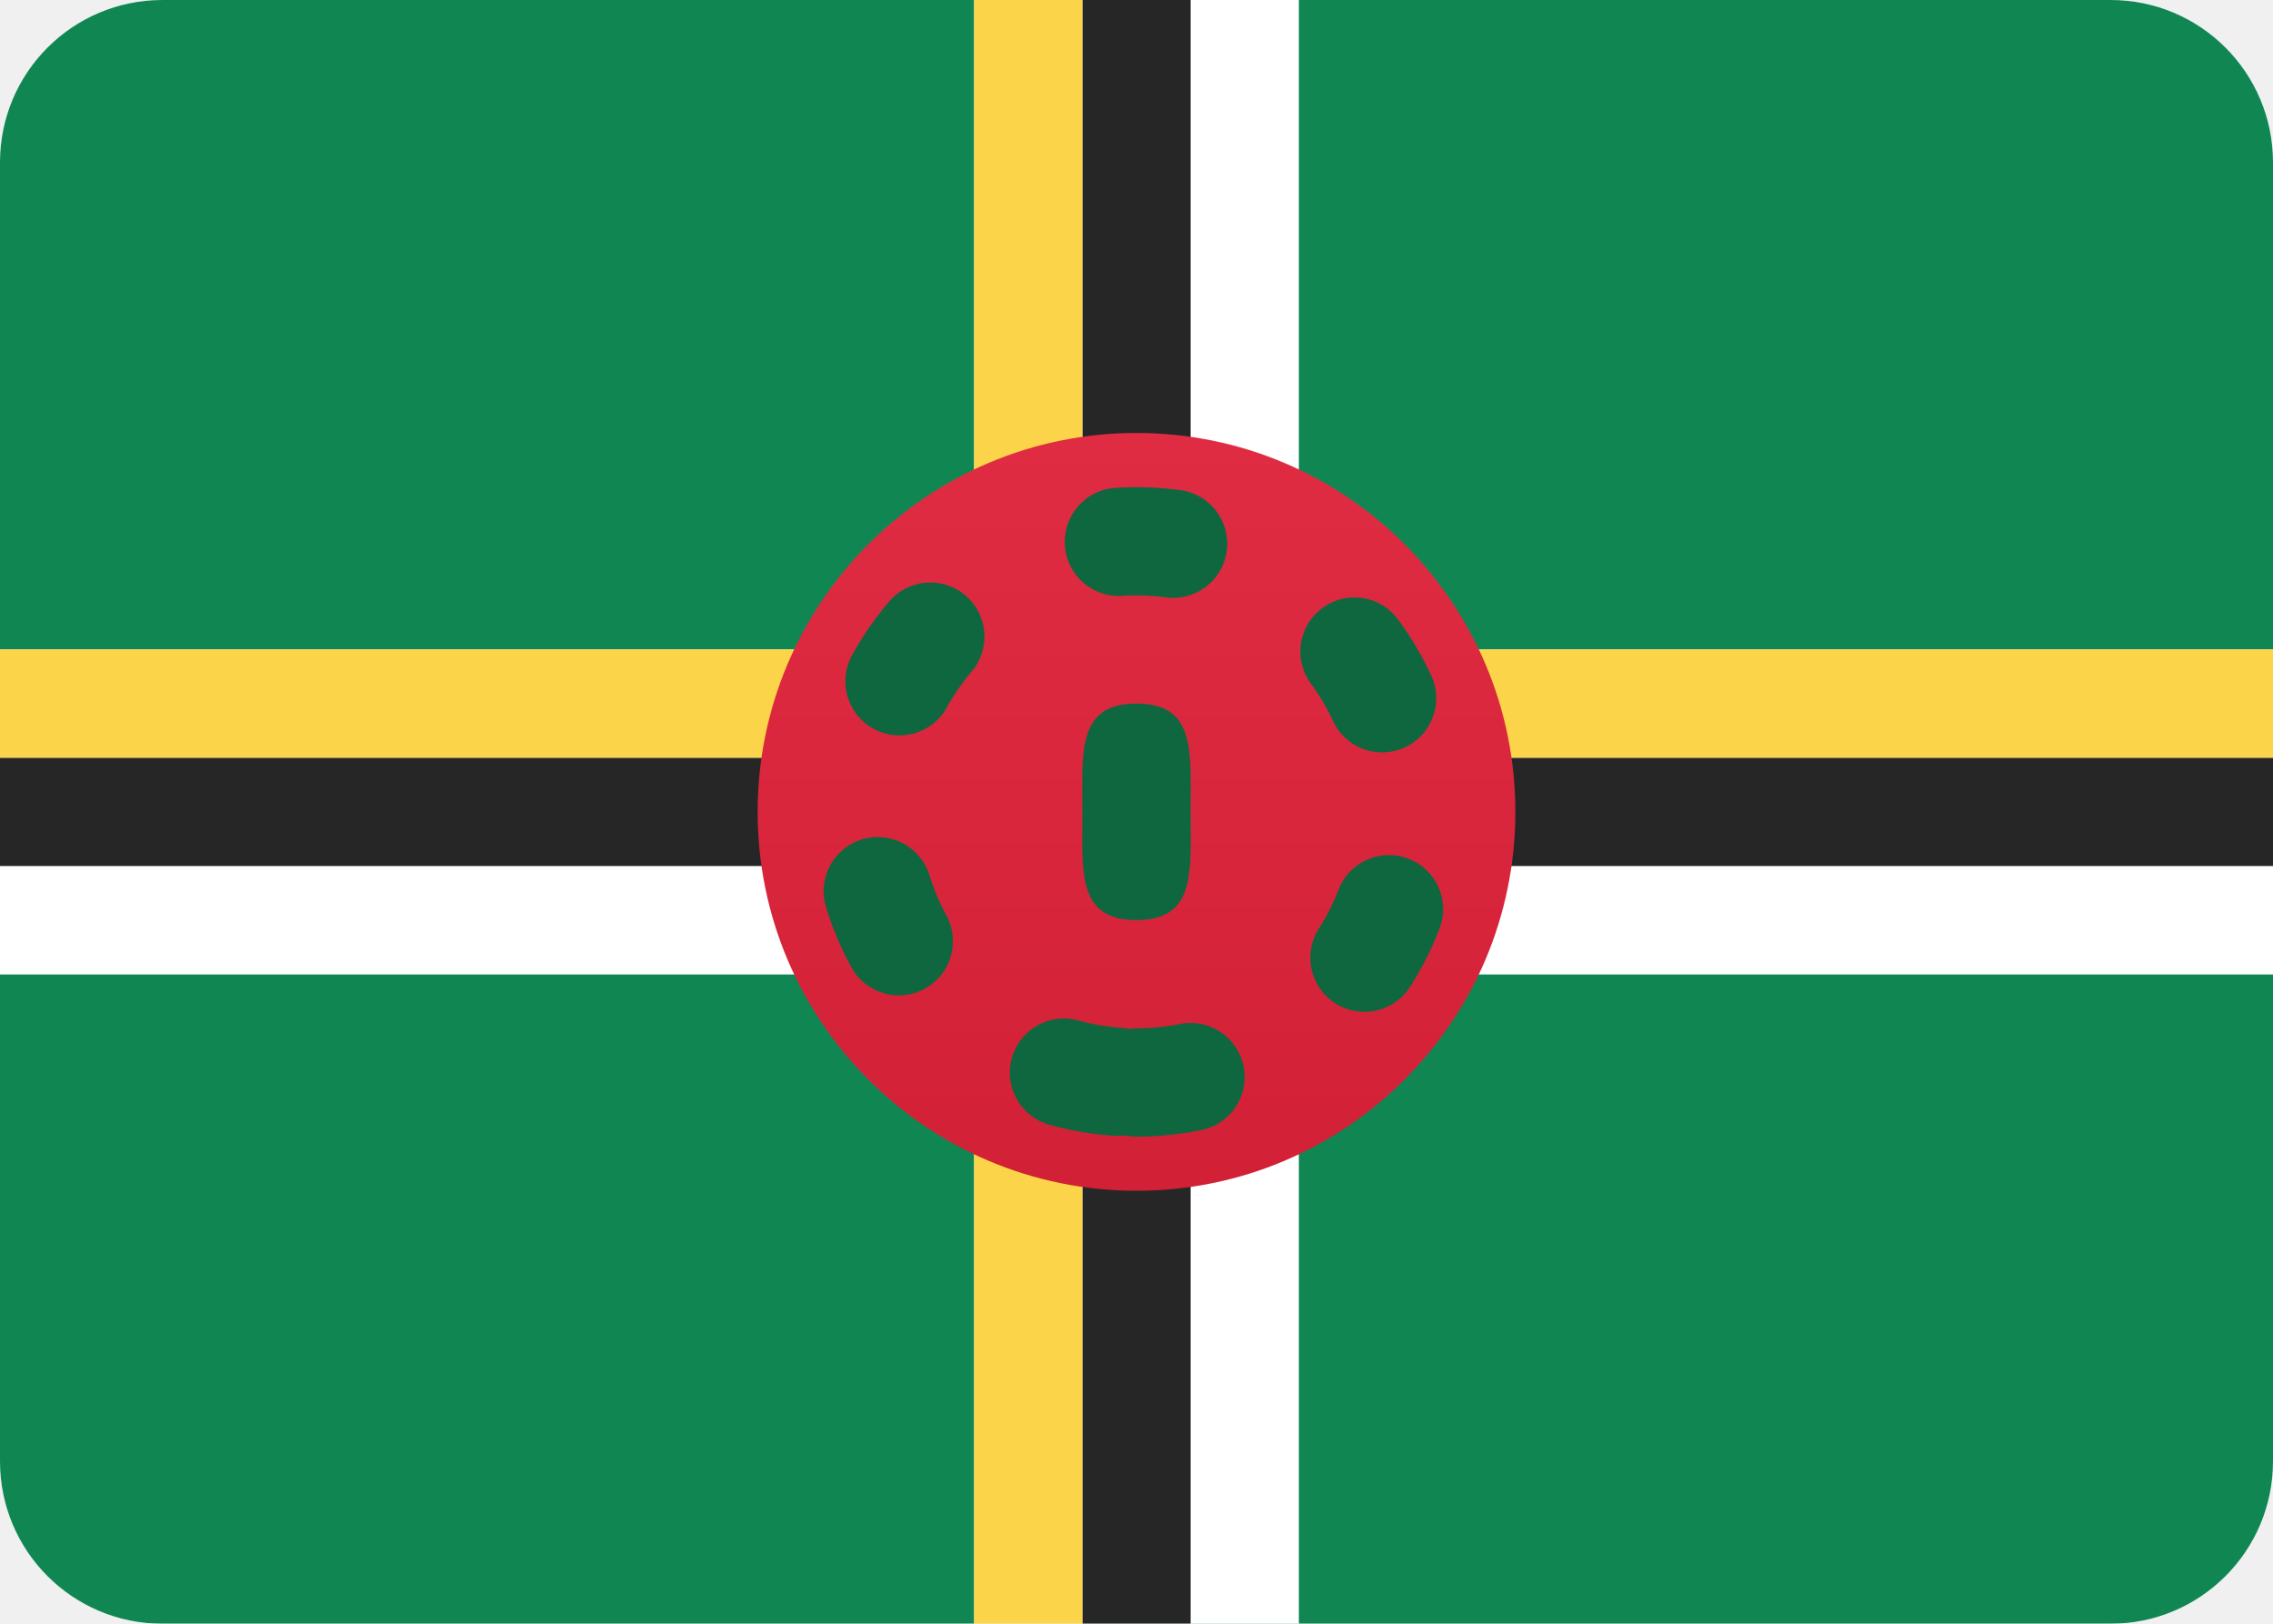
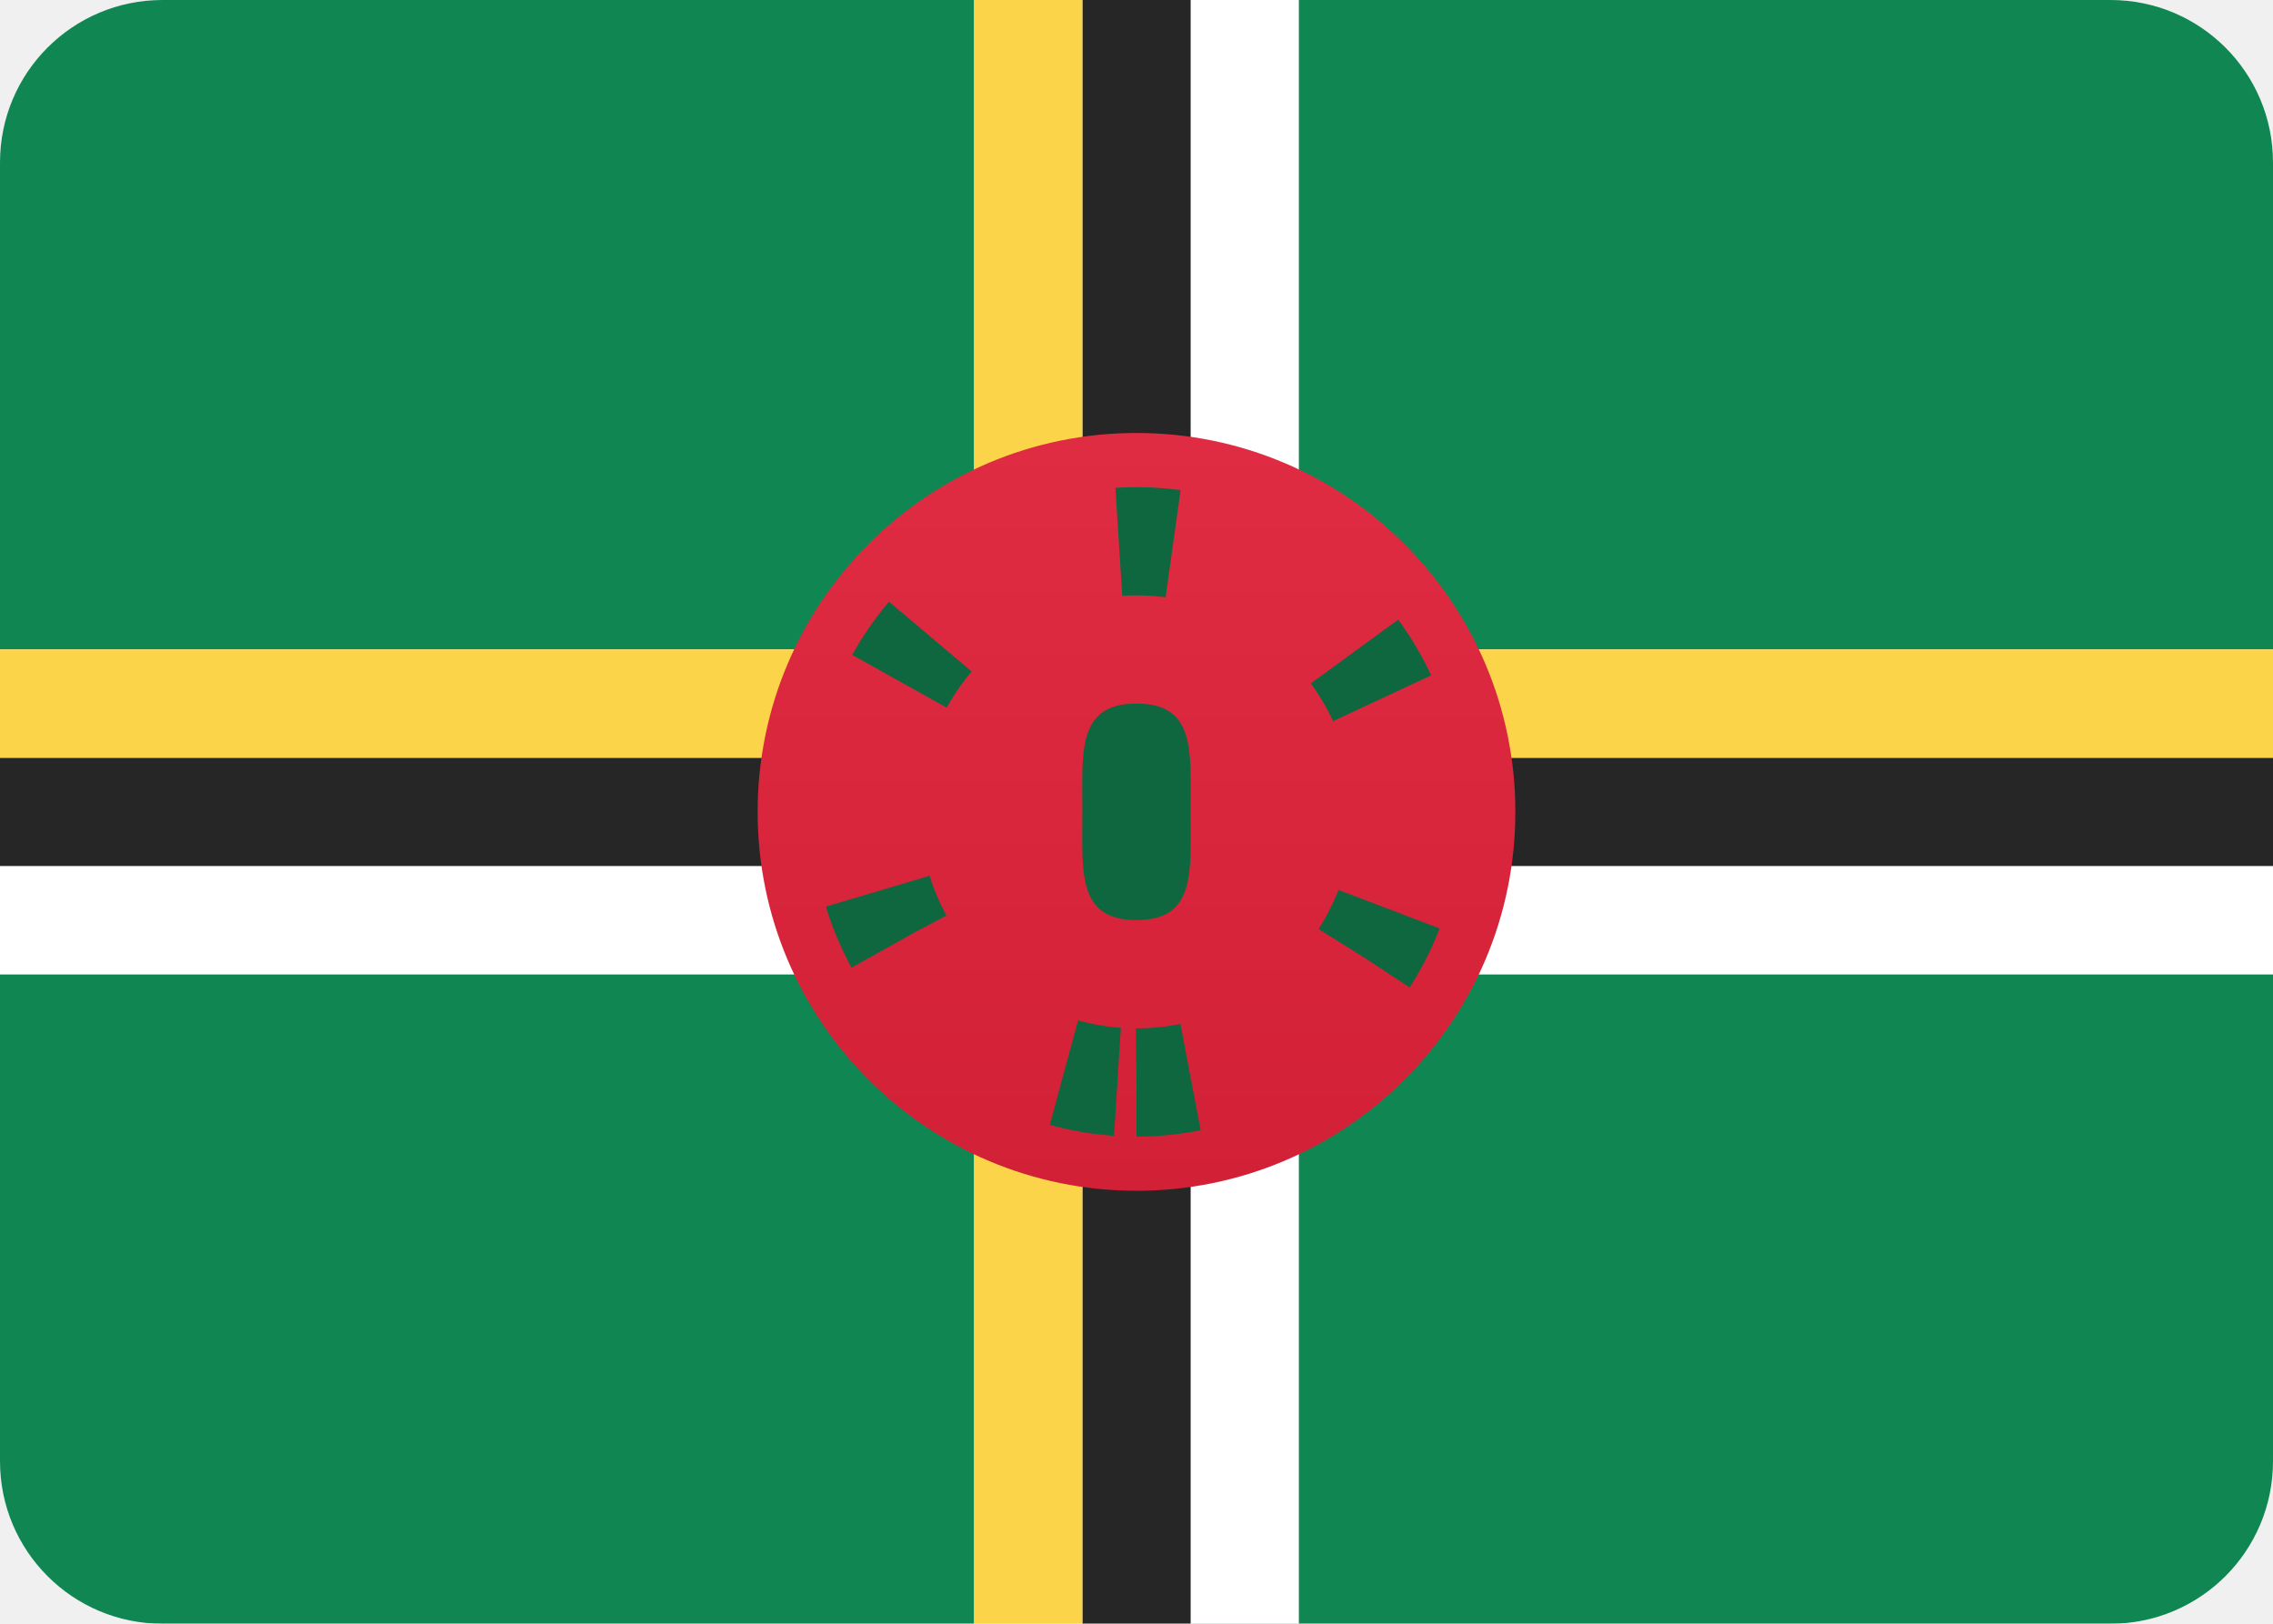
<svg xmlns="http://www.w3.org/2000/svg" width="28" height="20" viewBox="0 0 28 20" fill="none">
  <rect width="28" height="20" rx="2" fill="white" />
  <mask id="mask0" style="mask-type:alpha" maskUnits="userSpaceOnUse" x="0" y="0" width="28" height="20">
    <rect width="28" height="20" rx="2" fill="white" />
  </mask>
  <g mask="url(#mask0)">
    <path fill-rule="evenodd" clip-rule="evenodd" d="M0 8H28V0H0V8Z" fill="#108753" />
    <path fill-rule="evenodd" clip-rule="evenodd" d="M0 20H28V12H0V20Z" fill="#108753" />
    <path fill-rule="evenodd" clip-rule="evenodd" d="M16 20H12V12H0V8H12V0H16V8H28V12H16V20Z" fill="white" />
    <path fill-rule="evenodd" clip-rule="evenodd" d="M14.667 20H13.333V10.667H0V9.333H13.333V0H14.667V9.333H28V10.667H14.667V20Z" fill="#262626" />
    <path fill-rule="evenodd" clip-rule="evenodd" d="M13.333 20H12V9.333H0V8H12V0H13.333V8H28V9.333H13.333V20Z" fill="#FCD449" />
    <path fill-rule="evenodd" clip-rule="evenodd" d="M14 14.667C16.577 14.667 18.667 12.578 18.667 10C18.667 7.423 16.577 5.333 14 5.333C11.423 5.333 9.333 7.423 9.333 10C9.333 12.578 11.423 14.667 14 14.667Z" fill="url(#paint0_linear)" />
-     <path fill-rule="evenodd" clip-rule="evenodd" d="M14 13.333C15.841 13.333 17.333 11.841 17.333 10C17.333 8.159 15.841 6.667 14 6.667C12.159 6.667 10.667 8.159 10.667 10C10.667 11.841 12.159 13.333 14 13.333Z" stroke="#0E673F" stroke-width="1.333" stroke-linecap="round" stroke-dasharray="0.67 2.67" />
+     <path fill-rule="evenodd" clip-rule="evenodd" d="M14 13.333C15.841 13.333 17.333 11.841 17.333 10C17.333 8.159 15.841 6.667 14 6.667C12.159 6.667 10.667 8.159 10.667 10C10.667 11.841 12.159 13.333 14 13.333Z" stroke="#0E673F" stroke-width="1.333" strokeLinecap="round" stroke-dasharray="0.67 2.67" />
    <path fill-rule="evenodd" clip-rule="evenodd" d="M14 11.333C14.736 11.333 14.667 10.736 14.667 10C14.667 9.263 14.736 8.666 14 8.666C13.264 8.666 13.333 9.263 13.333 10C13.333 10.736 13.264 11.333 14 11.333Z" fill="#0E673F" />
  </g>
  <defs>
    <linearGradient id="paint0_linear" x1="9.333" y1="5.333" x2="9.333" y2="14.667" gradientUnits="userSpaceOnUse">
      <stop stop-color="#E02C42" />
      <stop offset="1" stop-color="#D22036" />
    </linearGradient>
  </defs>
</svg>
